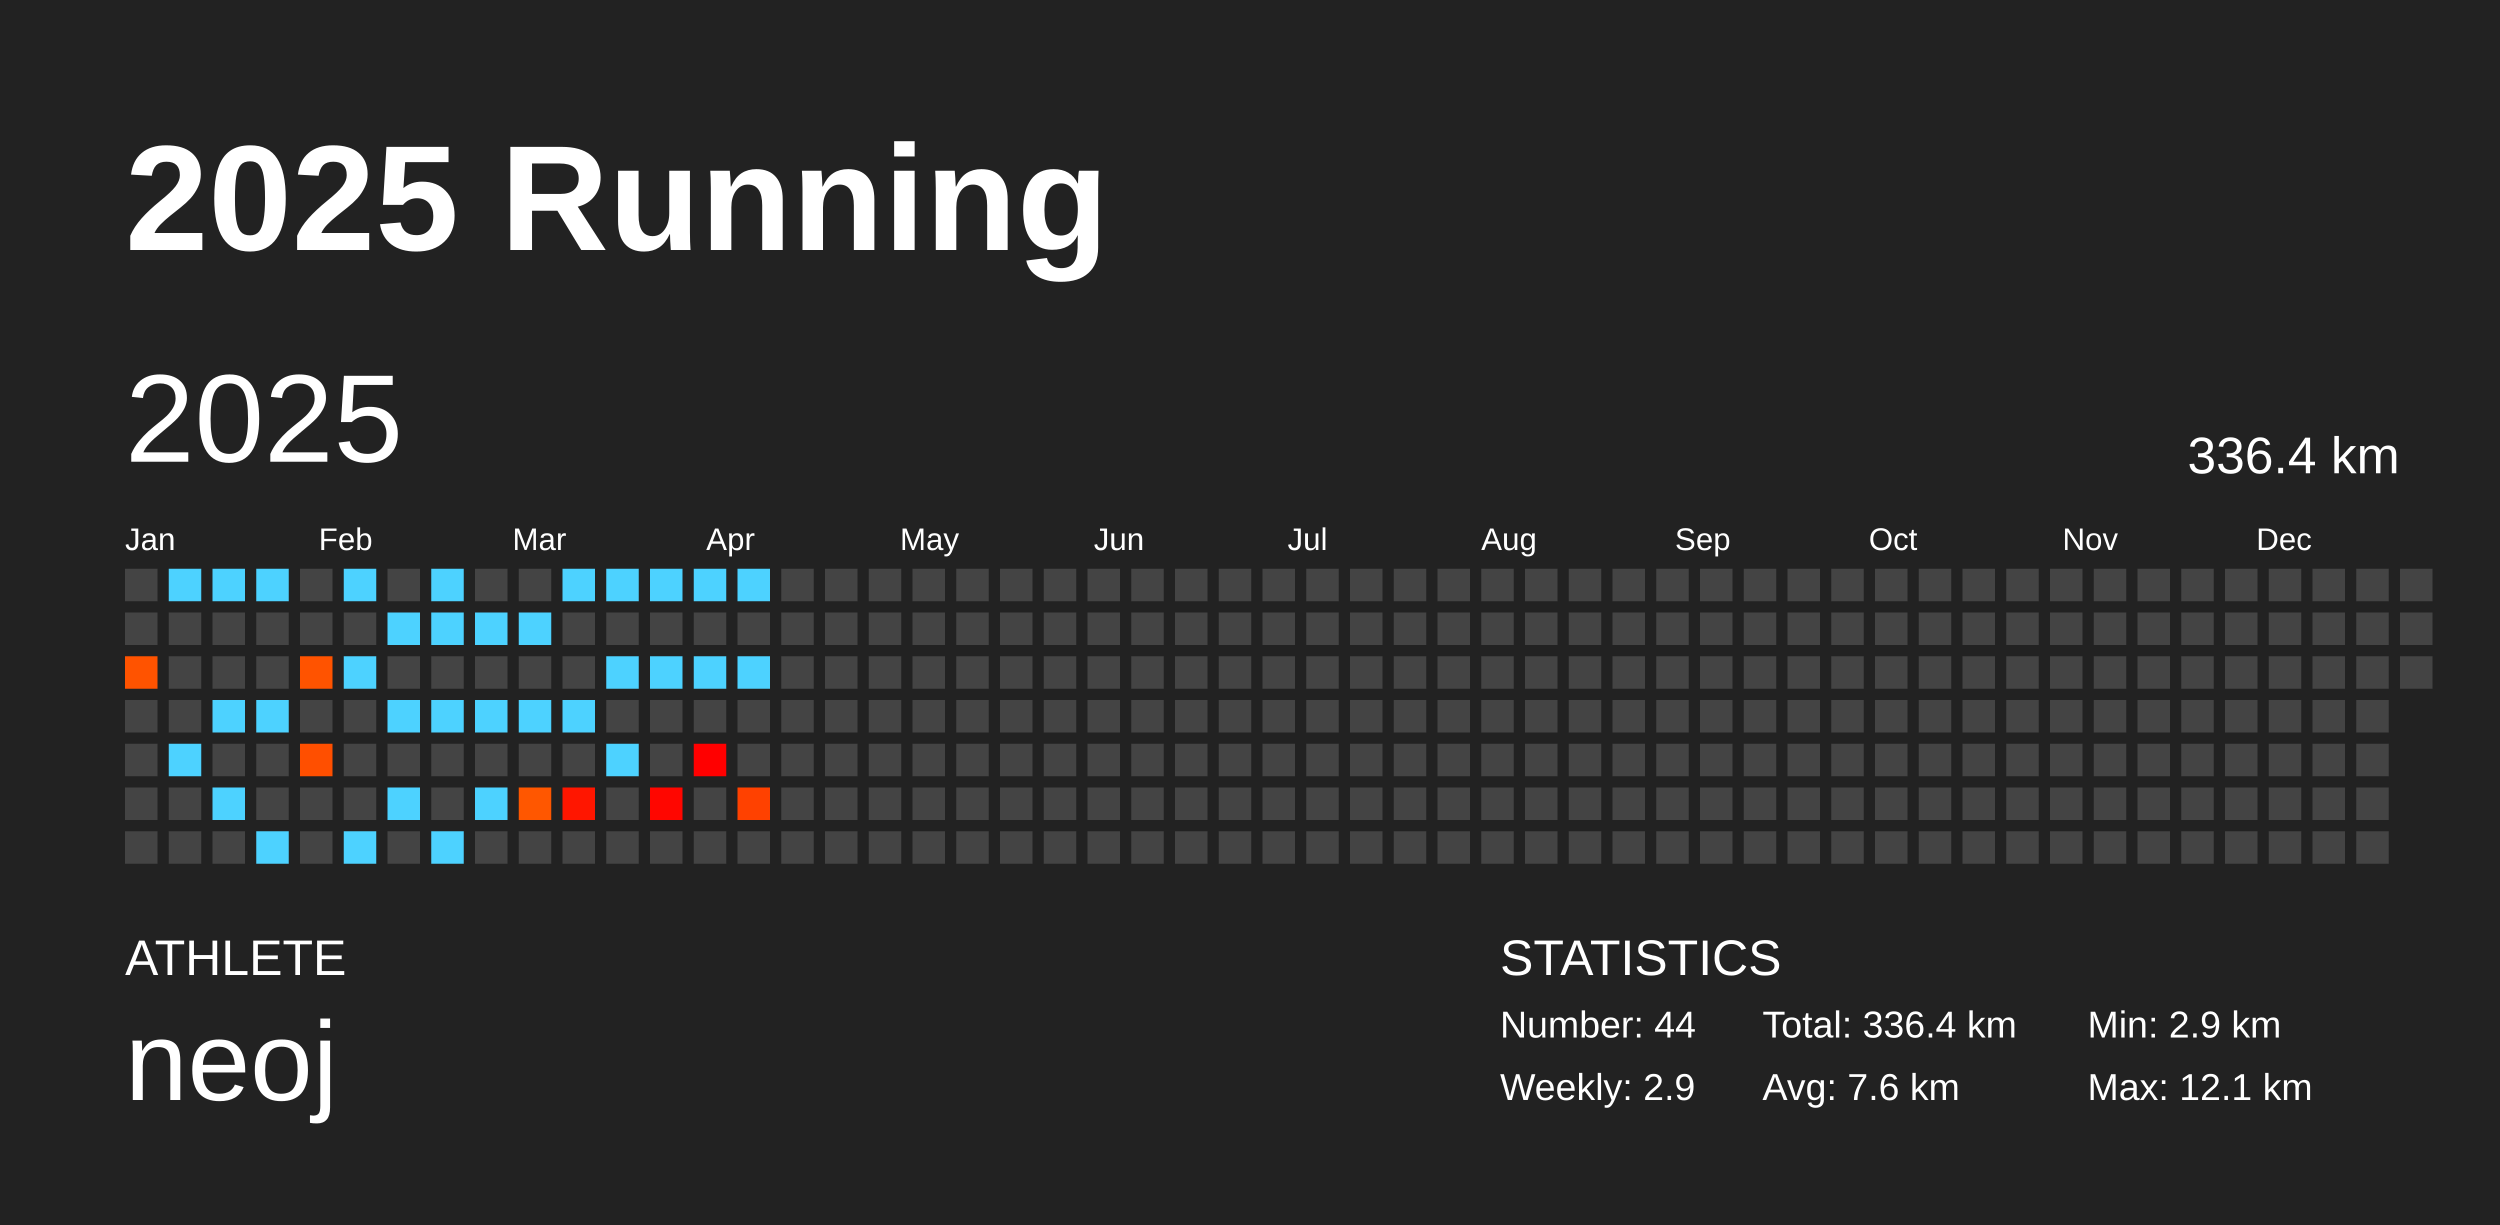
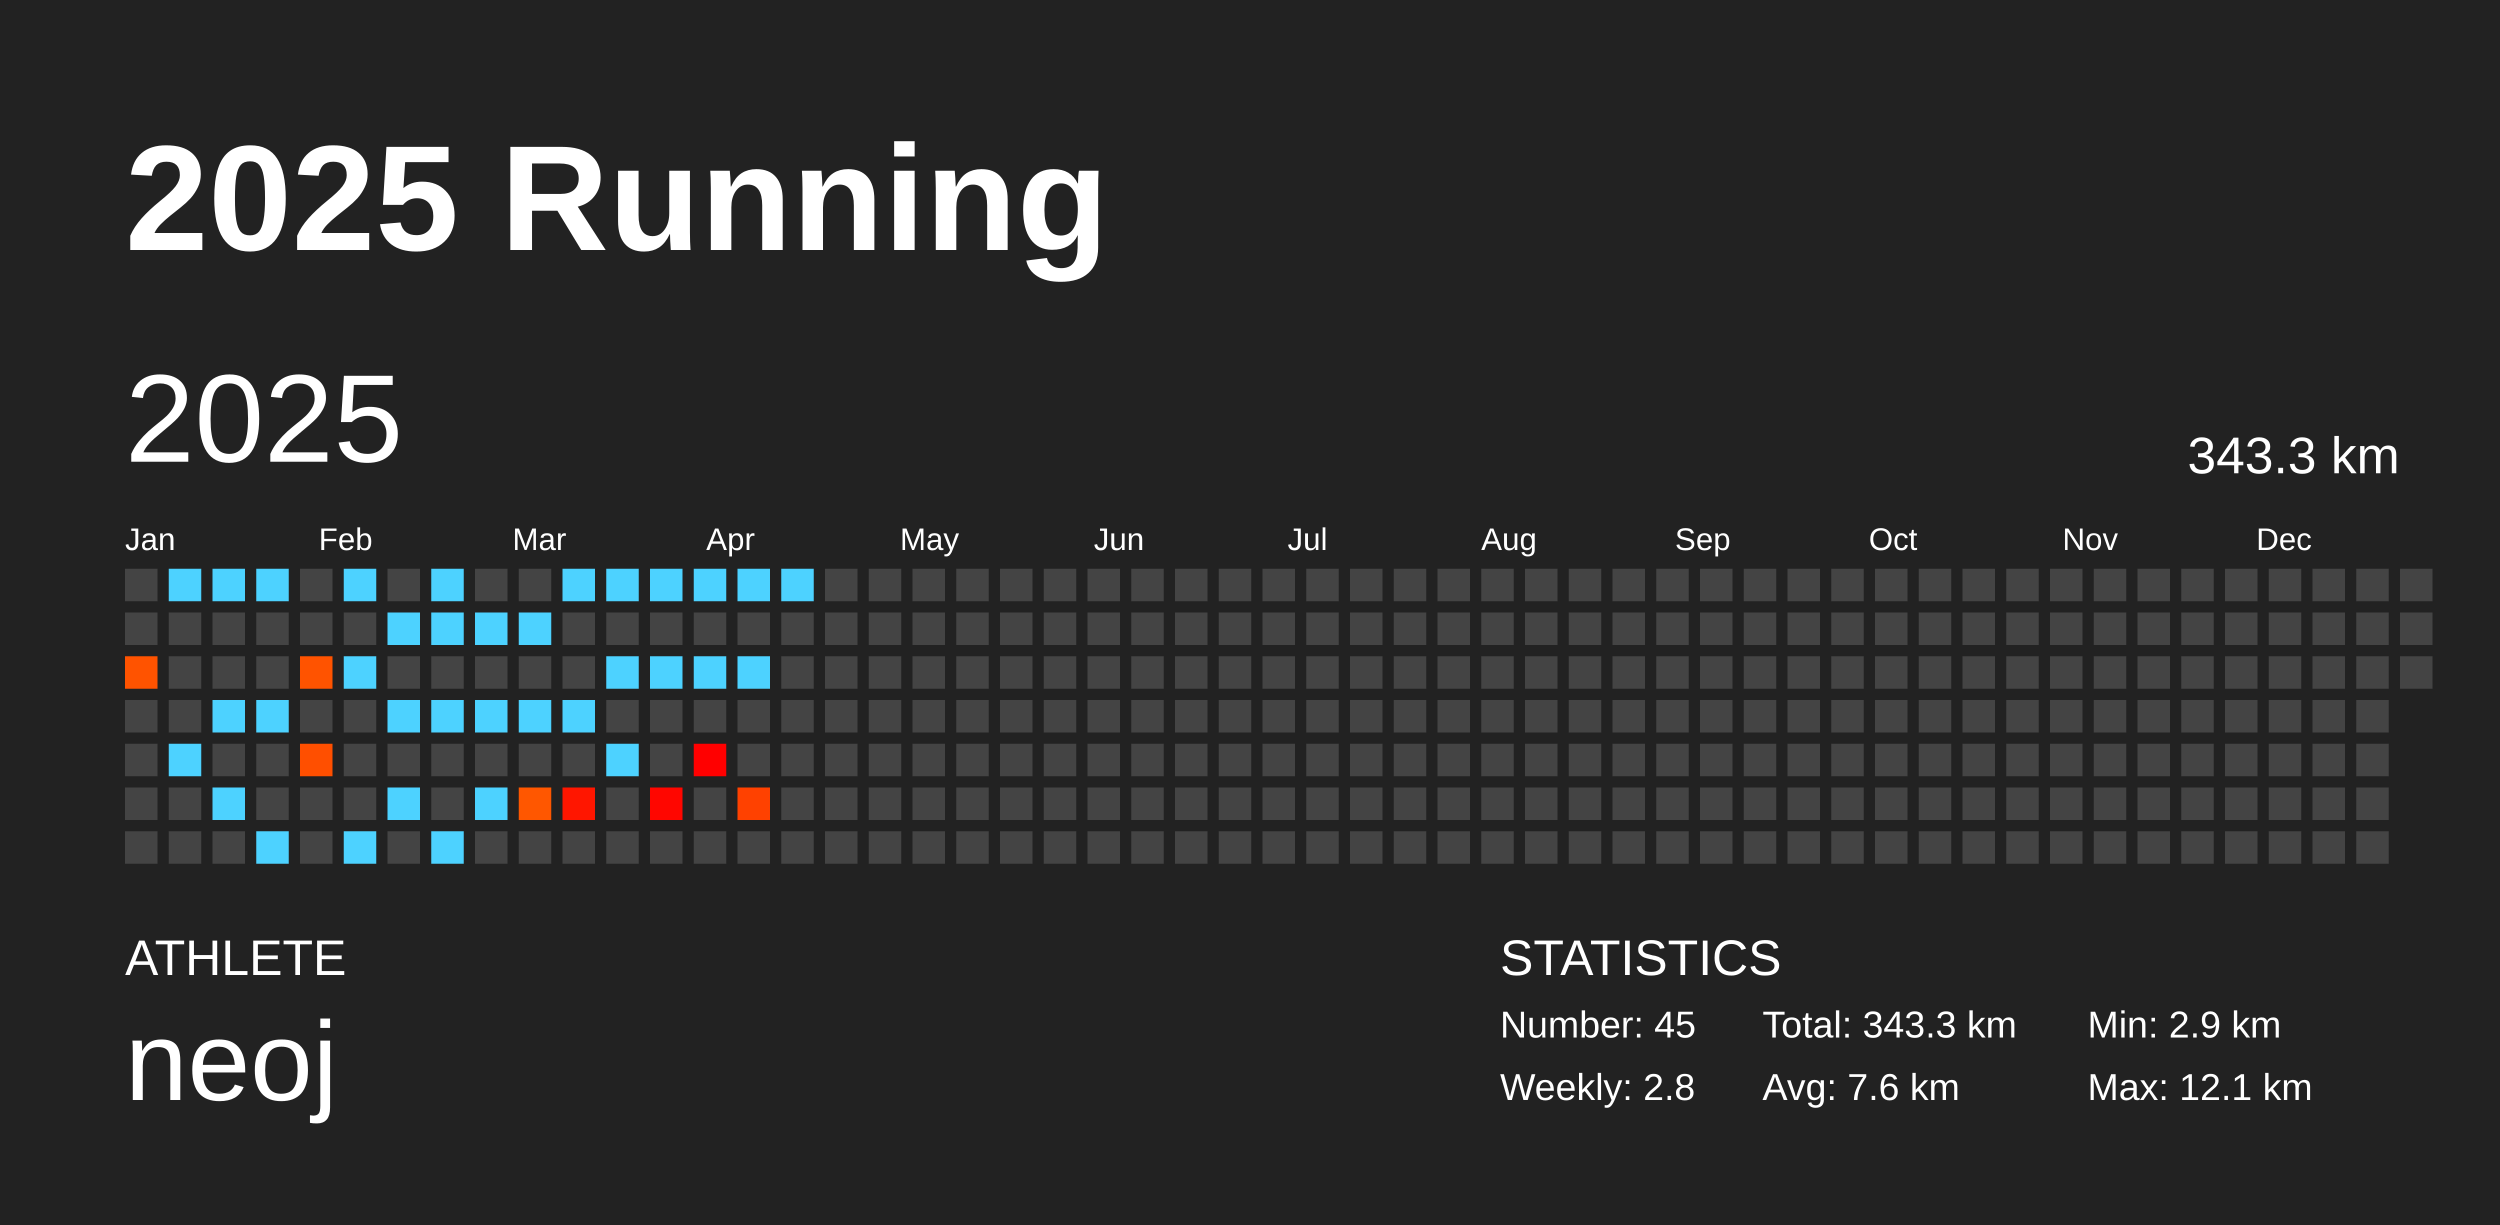
<svg xmlns="http://www.w3.org/2000/svg" baseProfile="full" height="98mm" version="1.1" viewBox="0,0,200,98" width="200mm">
  <defs />
  <rect fill="#222222" height="98" width="200" x="0" y="0" />
  <text fill="#FFFFFF" style="font-size:12px; font-family:Arial; font-weight:bold;" x="10" y="20">2025 Running</text>
  <text fill="#FFFFFF" style="font-size:4px; font-family:Arial" x="10" y="78">ATHLETE</text>
  <text fill="#FFFFFF" style="font-size:9px; font-family:Arial" x="10" y="88">neoj</text>
  <text fill="#FFFFFF" style="font-size:4px; font-family:Arial" x="120" y="78">STATISTICS</text>
-   <text fill="#FFFFFF" style="font-size:3px; font-family:Arial" x="120" y="83">Number: 44</text>
-   <text fill="#FFFFFF" style="font-size:3px; font-family:Arial" x="120" y="88">Weekly: 2.9</text>
-   <text fill="#FFFFFF" style="font-size:3px; font-family:Arial" x="141" y="83">Total: 336.4 km</text>
+   <text fill="#FFFFFF" style="font-size:3px; font-family:Arial" x="120" y="83">Number: 45</text>
+   <text fill="#FFFFFF" style="font-size:3px; font-family:Arial" x="120" y="88">Weekly: 2.8</text>
+   <text fill="#FFFFFF" style="font-size:3px; font-family:Arial" x="141" y="83">Total: 343.3 km</text>
  <text fill="#FFFFFF" style="font-size:3px; font-family:Arial" x="141" y="88">Avg: 7.6 km</text>
  <text fill="#FFFFFF" style="font-size:3px; font-family:Arial" x="167" y="83">Min: 2.9 km</text>
  <text fill="#FFFFFF" style="font-size:3px; font-family:Arial" x="167" y="88">Max: 12.1 km</text>
  <text dominant-baseline="hanging" fill="#FFFFFF" style="font-size:10.0px; font-family:Arial;" x="10" y="30">2025</text>
-   <text dominant-baseline="hanging" fill="#FFFFFF" style="font-size:4.125px; font-family:Arial;" x="175" y="35">336.4 km</text>
+   <text dominant-baseline="hanging" fill="#FFFFFF" style="font-size:4.125px; font-family:Arial;" x="175" y="35">343.3 km</text>
  <text fill="#FFFFFF" style="font-size:2.5px; font-family:Arial" x="10.0" y="44">Jan</text>
  <text fill="#FFFFFF" style="font-size:2.5px; font-family:Arial" x="25.5" y="44">Feb</text>
  <text fill="#FFFFFF" style="font-size:2.5px; font-family:Arial" x="41.0" y="44">Mar</text>
  <text fill="#FFFFFF" style="font-size:2.5px; font-family:Arial" x="56.5" y="44">Apr</text>
  <text fill="#FFFFFF" style="font-size:2.5px; font-family:Arial" x="72.0" y="44">May</text>
  <text fill="#FFFFFF" style="font-size:2.5px; font-family:Arial" x="87.5" y="44">Jun</text>
  <text fill="#FFFFFF" style="font-size:2.5px; font-family:Arial" x="103.0" y="44">Jul</text>
  <text fill="#FFFFFF" style="font-size:2.5px; font-family:Arial" x="118.5" y="44">Aug</text>
  <text fill="#FFFFFF" style="font-size:2.5px; font-family:Arial" x="134.0" y="44">Sep</text>
  <text fill="#FFFFFF" style="font-size:2.5px; font-family:Arial" x="149.5" y="44">Oct</text>
  <text fill="#FFFFFF" style="font-size:2.5px; font-family:Arial" x="165.0" y="44">Nov</text>
  <text fill="#FFFFFF" style="font-size:2.5px; font-family:Arial" x="180.5" y="44">Dec</text>
  <rect fill="#444444" height="2.6" width="2.6" x="10.0" y="45.5" />
  <rect fill="#444444" height="2.6" width="2.6" x="10.0" y="49.0" />
  <rect fill="#ff5300" height="2.6" width="2.6" x="10.0" y="52.5" />
  <rect fill="#444444" height="2.6" width="2.6" x="10.0" y="56.0" />
  <rect fill="#444444" height="2.6" width="2.6" x="10.0" y="59.5" />
  <rect fill="#444444" height="2.6" width="2.6" x="10.0" y="63.0" />
  <rect fill="#444444" height="2.6" width="2.6" x="10.0" y="66.5" />
  <rect fill="#4dd2ff" height="2.6" width="2.6" x="13.5" y="45.5" />
  <rect fill="#444444" height="2.6" width="2.6" x="13.5" y="49.0" />
  <rect fill="#444444" height="2.6" width="2.6" x="13.5" y="52.5" />
  <rect fill="#444444" height="2.6" width="2.6" x="13.5" y="56.0" />
  <rect fill="#4dd2ff" height="2.6" width="2.6" x="13.5" y="59.5" />
  <rect fill="#444444" height="2.6" width="2.6" x="13.5" y="63.0" />
  <rect fill="#444444" height="2.6" width="2.6" x="13.5" y="66.5" />
  <rect fill="#4dd2ff" height="2.6" width="2.6" x="17.0" y="45.5" />
  <rect fill="#444444" height="2.6" width="2.6" x="17.0" y="49.0" />
  <rect fill="#444444" height="2.6" width="2.6" x="17.0" y="52.5" />
  <rect fill="#4dd2ff" height="2.6" width="2.6" x="17.0" y="56.0" />
  <rect fill="#444444" height="2.6" width="2.6" x="17.0" y="59.5" />
  <rect fill="#4dd2ff" height="2.6" width="2.6" x="17.0" y="63.0" />
  <rect fill="#444444" height="2.6" width="2.6" x="17.0" y="66.5" />
  <rect fill="#4dd2ff" height="2.6" width="2.6" x="20.5" y="45.5" />
  <rect fill="#444444" height="2.6" width="2.6" x="20.5" y="49.0" />
  <rect fill="#444444" height="2.6" width="2.6" x="20.5" y="52.5" />
  <rect fill="#4dd2ff" height="2.6" width="2.6" x="20.5" y="56.0" />
  <rect fill="#444444" height="2.6" width="2.6" x="20.5" y="59.5" />
  <rect fill="#444444" height="2.6" width="2.6" x="20.5" y="63.0" />
  <rect fill="#4dd2ff" height="2.6" width="2.6" x="20.5" y="66.5" />
  <rect fill="#444444" height="2.6" width="2.6" x="24.0" y="45.5" />
  <rect fill="#444444" height="2.6" width="2.6" x="24.0" y="49.0" />
  <rect fill="#ff5300" height="2.6" width="2.6" x="24.0" y="52.5" />
  <rect fill="#444444" height="2.6" width="2.6" x="24.0" y="56.0" />
  <rect fill="#ff4f00" height="2.6" width="2.6" x="24.0" y="59.5" />
  <rect fill="#444444" height="2.6" width="2.6" x="24.0" y="63.0" />
  <rect fill="#444444" height="2.6" width="2.6" x="24.0" y="66.5" />
  <rect fill="#4dd2ff" height="2.6" width="2.6" x="27.5" y="45.5" />
  <rect fill="#444444" height="2.6" width="2.6" x="27.5" y="49.0" />
  <rect fill="#4dd2ff" height="2.6" width="2.6" x="27.5" y="52.5" />
  <rect fill="#444444" height="2.6" width="2.6" x="27.5" y="56.0" />
  <rect fill="#444444" height="2.6" width="2.6" x="27.5" y="59.5" />
  <rect fill="#444444" height="2.6" width="2.6" x="27.5" y="63.0" />
  <rect fill="#4dd2ff" height="2.6" width="2.6" x="27.5" y="66.5" />
  <rect fill="#444444" height="2.6" width="2.6" x="31.0" y="45.5" />
  <rect fill="#4dd2ff" height="2.6" width="2.6" x="31.0" y="49.0" />
  <rect fill="#444444" height="2.6" width="2.6" x="31.0" y="52.5" />
  <rect fill="#4dd2ff" height="2.6" width="2.6" x="31.0" y="56.0" />
  <rect fill="#444444" height="2.6" width="2.6" x="31.0" y="59.5" />
  <rect fill="#4dd2ff" height="2.6" width="2.6" x="31.0" y="63.0" />
  <rect fill="#444444" height="2.6" width="2.6" x="31.0" y="66.5" />
  <rect fill="#4dd2ff" height="2.6" width="2.6" x="34.5" y="45.5" />
  <rect fill="#4dd2ff" height="2.6" width="2.6" x="34.5" y="49.0" />
  <rect fill="#444444" height="2.6" width="2.6" x="34.5" y="52.5" />
  <rect fill="#4dd2ff" height="2.6" width="2.6" x="34.5" y="56.0" />
  <rect fill="#444444" height="2.6" width="2.6" x="34.5" y="59.5" />
  <rect fill="#444444" height="2.6" width="2.6" x="34.5" y="63.0" />
  <rect fill="#4dd2ff" height="2.6" width="2.6" x="34.5" y="66.5" />
  <rect fill="#444444" height="2.6" width="2.6" x="38.0" y="45.5" />
  <rect fill="#4dd2ff" height="2.6" width="2.6" x="38.0" y="49.0" />
  <rect fill="#444444" height="2.6" width="2.6" x="38.0" y="52.5" />
  <rect fill="#4dd2ff" height="2.6" width="2.6" x="38.0" y="56.0" />
  <rect fill="#444444" height="2.6" width="2.6" x="38.0" y="59.5" />
  <rect fill="#4dd2ff" height="2.6" width="2.6" x="38.0" y="63.0" />
  <rect fill="#444444" height="2.6" width="2.6" x="38.0" y="66.5" />
  <rect fill="#444444" height="2.6" width="2.6" x="41.5" y="45.5" />
  <rect fill="#4dd2ff" height="2.6" width="2.6" x="41.5" y="49.0" />
  <rect fill="#444444" height="2.6" width="2.6" x="41.5" y="52.5" />
  <rect fill="#4dd2ff" height="2.6" width="2.6" x="41.5" y="56.0" />
  <rect fill="#444444" height="2.6" width="2.6" x="41.5" y="59.5" />
  <rect fill="#ff5700" height="2.6" width="2.6" x="41.5" y="63.0" />
  <rect fill="#444444" height="2.6" width="2.6" x="41.5" y="66.5" />
  <rect fill="#4dd2ff" height="2.6" width="2.6" x="45.0" y="45.5" />
  <rect fill="#444444" height="2.6" width="2.6" x="45.0" y="49.0" />
  <rect fill="#444444" height="2.6" width="2.6" x="45.0" y="52.5" />
  <rect fill="#4dd2ff" height="2.6" width="2.6" x="45.0" y="56.0" />
  <rect fill="#444444" height="2.6" width="2.6" x="45.0" y="59.5" />
  <rect fill="#ff1600" height="2.6" width="2.6" x="45.0" y="63.0" />
  <rect fill="#444444" height="2.6" width="2.6" x="45.0" y="66.5" />
  <rect fill="#4dd2ff" height="2.6" width="2.6" x="48.5" y="45.5" />
  <rect fill="#444444" height="2.6" width="2.6" x="48.5" y="49.0" />
  <rect fill="#4dd2ff" height="2.6" width="2.6" x="48.5" y="52.5" />
  <rect fill="#444444" height="2.6" width="2.6" x="48.5" y="56.0" />
  <rect fill="#4dd2ff" height="2.6" width="2.6" x="48.5" y="59.5" />
  <rect fill="#444444" height="2.6" width="2.6" x="48.5" y="63.0" />
  <rect fill="#444444" height="2.6" width="2.6" x="48.5" y="66.5" />
  <rect fill="#4dd2ff" height="2.6" width="2.6" x="52.0" y="45.5" />
  <rect fill="#444444" height="2.6" width="2.6" x="52.0" y="49.0" />
  <rect fill="#4dd2ff" height="2.6" width="2.6" x="52.0" y="52.5" />
  <rect fill="#444444" height="2.6" width="2.6" x="52.0" y="56.0" />
  <rect fill="#444444" height="2.6" width="2.6" x="52.0" y="59.5" />
  <rect fill="#ff0600" height="2.6" width="2.6" x="52.0" y="63.0" />
  <rect fill="#444444" height="2.6" width="2.6" x="52.0" y="66.5" />
  <rect fill="#4dd2ff" height="2.6" width="2.6" x="55.5" y="45.5" />
  <rect fill="#444444" height="2.6" width="2.6" x="55.5" y="49.0" />
  <rect fill="#4dd2ff" height="2.6" width="2.6" x="55.5" y="52.5" />
  <rect fill="#444444" height="2.6" width="2.6" x="55.5" y="56.0" />
  <rect fill="#ff0000" height="2.6" width="2.6" x="55.5" y="59.5" />
  <rect fill="#444444" height="2.6" width="2.6" x="55.5" y="63.0" />
  <rect fill="#444444" height="2.6" width="2.6" x="55.5" y="66.5" />
  <rect fill="#4dd2ff" height="2.6" width="2.6" x="59.0" y="45.5" />
  <rect fill="#444444" height="2.6" width="2.6" x="59.0" y="49.0" />
  <rect fill="#4dd2ff" height="2.6" width="2.6" x="59.0" y="52.5" />
  <rect fill="#444444" height="2.6" width="2.6" x="59.0" y="56.0" />
  <rect fill="#444444" height="2.6" width="2.6" x="59.0" y="59.5" />
  <rect fill="#ff4100" height="2.6" width="2.6" x="59.0" y="63.0" />
  <rect fill="#444444" height="2.6" width="2.6" x="59.0" y="66.5" />
-   <rect fill="#444444" height="2.6" width="2.6" x="62.5" y="45.5" />
+   <rect fill="#4dd2ff" height="2.6" width="2.6" x="62.5" y="45.5" />
  <rect fill="#444444" height="2.6" width="2.6" x="62.5" y="49.0" />
  <rect fill="#444444" height="2.6" width="2.6" x="62.5" y="52.5" />
  <rect fill="#444444" height="2.6" width="2.6" x="62.5" y="56.0" />
  <rect fill="#444444" height="2.6" width="2.6" x="62.5" y="59.5" />
  <rect fill="#444444" height="2.6" width="2.6" x="62.5" y="63.0" />
  <rect fill="#444444" height="2.6" width="2.6" x="62.5" y="66.5" />
  <rect fill="#444444" height="2.6" width="2.6" x="66.0" y="45.5" />
  <rect fill="#444444" height="2.6" width="2.6" x="66.0" y="49.0" />
  <rect fill="#444444" height="2.6" width="2.6" x="66.0" y="52.5" />
  <rect fill="#444444" height="2.6" width="2.6" x="66.0" y="56.0" />
  <rect fill="#444444" height="2.6" width="2.6" x="66.0" y="59.5" />
  <rect fill="#444444" height="2.6" width="2.6" x="66.0" y="63.0" />
  <rect fill="#444444" height="2.6" width="2.6" x="66.0" y="66.5" />
  <rect fill="#444444" height="2.6" width="2.6" x="69.5" y="45.5" />
  <rect fill="#444444" height="2.6" width="2.6" x="69.5" y="49.0" />
  <rect fill="#444444" height="2.6" width="2.6" x="69.5" y="52.5" />
  <rect fill="#444444" height="2.6" width="2.6" x="69.5" y="56.0" />
  <rect fill="#444444" height="2.6" width="2.6" x="69.5" y="59.5" />
  <rect fill="#444444" height="2.6" width="2.6" x="69.5" y="63.0" />
  <rect fill="#444444" height="2.6" width="2.6" x="69.5" y="66.5" />
  <rect fill="#444444" height="2.6" width="2.6" x="73.0" y="45.5" />
  <rect fill="#444444" height="2.6" width="2.6" x="73.0" y="49.0" />
  <rect fill="#444444" height="2.6" width="2.6" x="73.0" y="52.5" />
  <rect fill="#444444" height="2.6" width="2.6" x="73.0" y="56.0" />
  <rect fill="#444444" height="2.6" width="2.6" x="73.0" y="59.5" />
  <rect fill="#444444" height="2.6" width="2.6" x="73.0" y="63.0" />
  <rect fill="#444444" height="2.6" width="2.6" x="73.0" y="66.5" />
  <rect fill="#444444" height="2.6" width="2.6" x="76.5" y="45.5" />
  <rect fill="#444444" height="2.6" width="2.6" x="76.5" y="49.0" />
  <rect fill="#444444" height="2.6" width="2.6" x="76.5" y="52.5" />
  <rect fill="#444444" height="2.6" width="2.6" x="76.5" y="56.0" />
  <rect fill="#444444" height="2.6" width="2.6" x="76.5" y="59.5" />
  <rect fill="#444444" height="2.6" width="2.6" x="76.5" y="63.0" />
  <rect fill="#444444" height="2.6" width="2.6" x="76.5" y="66.5" />
  <rect fill="#444444" height="2.6" width="2.6" x="80.0" y="45.5" />
  <rect fill="#444444" height="2.6" width="2.6" x="80.0" y="49.0" />
  <rect fill="#444444" height="2.6" width="2.6" x="80.0" y="52.5" />
  <rect fill="#444444" height="2.6" width="2.6" x="80.0" y="56.0" />
  <rect fill="#444444" height="2.6" width="2.6" x="80.0" y="59.5" />
  <rect fill="#444444" height="2.6" width="2.6" x="80.0" y="63.0" />
  <rect fill="#444444" height="2.6" width="2.6" x="80.0" y="66.5" />
  <rect fill="#444444" height="2.6" width="2.6" x="83.5" y="45.5" />
  <rect fill="#444444" height="2.6" width="2.6" x="83.5" y="49.0" />
  <rect fill="#444444" height="2.6" width="2.6" x="83.5" y="52.5" />
  <rect fill="#444444" height="2.6" width="2.6" x="83.5" y="56.0" />
  <rect fill="#444444" height="2.6" width="2.6" x="83.5" y="59.5" />
  <rect fill="#444444" height="2.6" width="2.6" x="83.5" y="63.0" />
  <rect fill="#444444" height="2.6" width="2.6" x="83.5" y="66.5" />
  <rect fill="#444444" height="2.6" width="2.6" x="87.0" y="45.5" />
  <rect fill="#444444" height="2.6" width="2.6" x="87.0" y="49.0" />
  <rect fill="#444444" height="2.6" width="2.6" x="87.0" y="52.5" />
  <rect fill="#444444" height="2.6" width="2.6" x="87.0" y="56.0" />
  <rect fill="#444444" height="2.6" width="2.6" x="87.0" y="59.5" />
  <rect fill="#444444" height="2.6" width="2.6" x="87.0" y="63.0" />
  <rect fill="#444444" height="2.6" width="2.6" x="87.0" y="66.5" />
  <rect fill="#444444" height="2.6" width="2.6" x="90.5" y="45.5" />
  <rect fill="#444444" height="2.6" width="2.6" x="90.5" y="49.0" />
  <rect fill="#444444" height="2.6" width="2.6" x="90.5" y="52.5" />
  <rect fill="#444444" height="2.6" width="2.6" x="90.5" y="56.0" />
  <rect fill="#444444" height="2.6" width="2.6" x="90.5" y="59.5" />
  <rect fill="#444444" height="2.6" width="2.6" x="90.5" y="63.0" />
  <rect fill="#444444" height="2.6" width="2.6" x="90.5" y="66.5" />
  <rect fill="#444444" height="2.6" width="2.6" x="94.0" y="45.5" />
  <rect fill="#444444" height="2.6" width="2.6" x="94.0" y="49.0" />
  <rect fill="#444444" height="2.6" width="2.6" x="94.0" y="52.5" />
  <rect fill="#444444" height="2.6" width="2.6" x="94.0" y="56.0" />
  <rect fill="#444444" height="2.6" width="2.6" x="94.0" y="59.5" />
  <rect fill="#444444" height="2.6" width="2.6" x="94.0" y="63.0" />
  <rect fill="#444444" height="2.6" width="2.6" x="94.0" y="66.5" />
  <rect fill="#444444" height="2.6" width="2.6" x="97.5" y="45.5" />
  <rect fill="#444444" height="2.6" width="2.6" x="97.5" y="49.0" />
  <rect fill="#444444" height="2.6" width="2.6" x="97.5" y="52.5" />
  <rect fill="#444444" height="2.6" width="2.6" x="97.5" y="56.0" />
  <rect fill="#444444" height="2.6" width="2.6" x="97.5" y="59.5" />
  <rect fill="#444444" height="2.6" width="2.6" x="97.5" y="63.0" />
  <rect fill="#444444" height="2.6" width="2.6" x="97.5" y="66.5" />
  <rect fill="#444444" height="2.6" width="2.6" x="101.0" y="45.5" />
  <rect fill="#444444" height="2.6" width="2.6" x="101.0" y="49.0" />
  <rect fill="#444444" height="2.6" width="2.6" x="101.0" y="52.5" />
  <rect fill="#444444" height="2.6" width="2.6" x="101.0" y="56.0" />
  <rect fill="#444444" height="2.6" width="2.6" x="101.0" y="59.5" />
  <rect fill="#444444" height="2.6" width="2.6" x="101.0" y="63.0" />
  <rect fill="#444444" height="2.6" width="2.6" x="101.0" y="66.5" />
  <rect fill="#444444" height="2.6" width="2.6" x="104.5" y="45.5" />
  <rect fill="#444444" height="2.6" width="2.6" x="104.5" y="49.0" />
  <rect fill="#444444" height="2.6" width="2.6" x="104.5" y="52.5" />
  <rect fill="#444444" height="2.6" width="2.6" x="104.5" y="56.0" />
  <rect fill="#444444" height="2.6" width="2.6" x="104.5" y="59.5" />
  <rect fill="#444444" height="2.6" width="2.6" x="104.5" y="63.0" />
  <rect fill="#444444" height="2.6" width="2.6" x="104.5" y="66.5" />
  <rect fill="#444444" height="2.6" width="2.6" x="108.0" y="45.5" />
  <rect fill="#444444" height="2.6" width="2.6" x="108.0" y="49.0" />
  <rect fill="#444444" height="2.6" width="2.6" x="108.0" y="52.5" />
  <rect fill="#444444" height="2.6" width="2.6" x="108.0" y="56.0" />
  <rect fill="#444444" height="2.6" width="2.6" x="108.0" y="59.5" />
  <rect fill="#444444" height="2.6" width="2.6" x="108.0" y="63.0" />
  <rect fill="#444444" height="2.6" width="2.6" x="108.0" y="66.5" />
  <rect fill="#444444" height="2.6" width="2.6" x="111.5" y="45.5" />
  <rect fill="#444444" height="2.6" width="2.6" x="111.5" y="49.0" />
  <rect fill="#444444" height="2.6" width="2.6" x="111.5" y="52.5" />
  <rect fill="#444444" height="2.6" width="2.6" x="111.5" y="56.0" />
  <rect fill="#444444" height="2.6" width="2.6" x="111.5" y="59.5" />
  <rect fill="#444444" height="2.6" width="2.6" x="111.5" y="63.0" />
  <rect fill="#444444" height="2.6" width="2.6" x="111.5" y="66.5" />
  <rect fill="#444444" height="2.6" width="2.6" x="115.0" y="45.5" />
  <rect fill="#444444" height="2.6" width="2.6" x="115.0" y="49.0" />
  <rect fill="#444444" height="2.6" width="2.6" x="115.0" y="52.5" />
  <rect fill="#444444" height="2.6" width="2.6" x="115.0" y="56.0" />
  <rect fill="#444444" height="2.6" width="2.6" x="115.0" y="59.5" />
  <rect fill="#444444" height="2.6" width="2.6" x="115.0" y="63.0" />
  <rect fill="#444444" height="2.6" width="2.6" x="115.0" y="66.5" />
  <rect fill="#444444" height="2.6" width="2.6" x="118.5" y="45.5" />
  <rect fill="#444444" height="2.6" width="2.6" x="118.5" y="49.0" />
  <rect fill="#444444" height="2.6" width="2.6" x="118.5" y="52.5" />
  <rect fill="#444444" height="2.6" width="2.6" x="118.5" y="56.0" />
  <rect fill="#444444" height="2.6" width="2.6" x="118.5" y="59.5" />
  <rect fill="#444444" height="2.6" width="2.6" x="118.5" y="63.0" />
  <rect fill="#444444" height="2.6" width="2.6" x="118.5" y="66.5" />
  <rect fill="#444444" height="2.6" width="2.6" x="122.0" y="45.5" />
  <rect fill="#444444" height="2.6" width="2.6" x="122.0" y="49.0" />
  <rect fill="#444444" height="2.6" width="2.6" x="122.0" y="52.5" />
  <rect fill="#444444" height="2.6" width="2.6" x="122.0" y="56.0" />
  <rect fill="#444444" height="2.6" width="2.6" x="122.0" y="59.5" />
  <rect fill="#444444" height="2.6" width="2.6" x="122.0" y="63.0" />
  <rect fill="#444444" height="2.6" width="2.6" x="122.0" y="66.5" />
  <rect fill="#444444" height="2.6" width="2.6" x="125.5" y="45.5" />
  <rect fill="#444444" height="2.6" width="2.6" x="125.5" y="49.0" />
  <rect fill="#444444" height="2.6" width="2.6" x="125.5" y="52.5" />
  <rect fill="#444444" height="2.6" width="2.6" x="125.5" y="56.0" />
  <rect fill="#444444" height="2.6" width="2.6" x="125.5" y="59.5" />
  <rect fill="#444444" height="2.6" width="2.6" x="125.5" y="63.0" />
  <rect fill="#444444" height="2.6" width="2.6" x="125.5" y="66.5" />
  <rect fill="#444444" height="2.6" width="2.6" x="129.0" y="45.5" />
  <rect fill="#444444" height="2.6" width="2.6" x="129.0" y="49.0" />
  <rect fill="#444444" height="2.6" width="2.6" x="129.0" y="52.5" />
  <rect fill="#444444" height="2.6" width="2.6" x="129.0" y="56.0" />
  <rect fill="#444444" height="2.6" width="2.6" x="129.0" y="59.5" />
  <rect fill="#444444" height="2.6" width="2.6" x="129.0" y="63.0" />
  <rect fill="#444444" height="2.6" width="2.6" x="129.0" y="66.5" />
  <rect fill="#444444" height="2.6" width="2.6" x="132.5" y="45.5" />
  <rect fill="#444444" height="2.6" width="2.6" x="132.5" y="49.0" />
  <rect fill="#444444" height="2.6" width="2.6" x="132.5" y="52.5" />
  <rect fill="#444444" height="2.6" width="2.6" x="132.5" y="56.0" />
  <rect fill="#444444" height="2.6" width="2.6" x="132.5" y="59.5" />
  <rect fill="#444444" height="2.6" width="2.6" x="132.5" y="63.0" />
  <rect fill="#444444" height="2.6" width="2.6" x="132.5" y="66.5" />
  <rect fill="#444444" height="2.6" width="2.6" x="136.0" y="45.5" />
  <rect fill="#444444" height="2.6" width="2.6" x="136.0" y="49.0" />
  <rect fill="#444444" height="2.6" width="2.6" x="136.0" y="52.5" />
  <rect fill="#444444" height="2.6" width="2.6" x="136.0" y="56.0" />
  <rect fill="#444444" height="2.6" width="2.6" x="136.0" y="59.5" />
  <rect fill="#444444" height="2.6" width="2.6" x="136.0" y="63.0" />
  <rect fill="#444444" height="2.6" width="2.6" x="136.0" y="66.5" />
  <rect fill="#444444" height="2.6" width="2.6" x="139.5" y="45.5" />
  <rect fill="#444444" height="2.6" width="2.6" x="139.5" y="49.0" />
  <rect fill="#444444" height="2.6" width="2.6" x="139.5" y="52.5" />
  <rect fill="#444444" height="2.6" width="2.6" x="139.5" y="56.0" />
  <rect fill="#444444" height="2.6" width="2.6" x="139.5" y="59.5" />
  <rect fill="#444444" height="2.6" width="2.6" x="139.5" y="63.0" />
  <rect fill="#444444" height="2.6" width="2.6" x="139.5" y="66.5" />
  <rect fill="#444444" height="2.6" width="2.6" x="143.0" y="45.5" />
  <rect fill="#444444" height="2.6" width="2.6" x="143.0" y="49.0" />
  <rect fill="#444444" height="2.6" width="2.6" x="143.0" y="52.5" />
  <rect fill="#444444" height="2.6" width="2.6" x="143.0" y="56.0" />
  <rect fill="#444444" height="2.6" width="2.6" x="143.0" y="59.5" />
  <rect fill="#444444" height="2.6" width="2.6" x="143.0" y="63.0" />
  <rect fill="#444444" height="2.6" width="2.6" x="143.0" y="66.5" />
  <rect fill="#444444" height="2.6" width="2.6" x="146.5" y="45.5" />
  <rect fill="#444444" height="2.6" width="2.6" x="146.5" y="49.0" />
  <rect fill="#444444" height="2.6" width="2.6" x="146.5" y="52.5" />
  <rect fill="#444444" height="2.6" width="2.6" x="146.5" y="56.0" />
  <rect fill="#444444" height="2.6" width="2.6" x="146.5" y="59.5" />
  <rect fill="#444444" height="2.6" width="2.6" x="146.5" y="63.0" />
  <rect fill="#444444" height="2.6" width="2.6" x="146.5" y="66.5" />
  <rect fill="#444444" height="2.6" width="2.6" x="150.0" y="45.5" />
  <rect fill="#444444" height="2.6" width="2.6" x="150.0" y="49.0" />
  <rect fill="#444444" height="2.6" width="2.6" x="150.0" y="52.5" />
  <rect fill="#444444" height="2.6" width="2.6" x="150.0" y="56.0" />
  <rect fill="#444444" height="2.6" width="2.6" x="150.0" y="59.5" />
  <rect fill="#444444" height="2.6" width="2.6" x="150.0" y="63.0" />
  <rect fill="#444444" height="2.6" width="2.6" x="150.0" y="66.5" />
  <rect fill="#444444" height="2.6" width="2.6" x="153.5" y="45.5" />
  <rect fill="#444444" height="2.6" width="2.6" x="153.5" y="49.0" />
  <rect fill="#444444" height="2.6" width="2.6" x="153.5" y="52.5" />
  <rect fill="#444444" height="2.6" width="2.6" x="153.5" y="56.0" />
  <rect fill="#444444" height="2.6" width="2.6" x="153.5" y="59.5" />
  <rect fill="#444444" height="2.6" width="2.6" x="153.5" y="63.0" />
  <rect fill="#444444" height="2.6" width="2.6" x="153.5" y="66.5" />
  <rect fill="#444444" height="2.6" width="2.6" x="157.0" y="45.5" />
  <rect fill="#444444" height="2.6" width="2.6" x="157.0" y="49.0" />
  <rect fill="#444444" height="2.6" width="2.6" x="157.0" y="52.5" />
  <rect fill="#444444" height="2.6" width="2.6" x="157.0" y="56.0" />
  <rect fill="#444444" height="2.6" width="2.6" x="157.0" y="59.5" />
  <rect fill="#444444" height="2.6" width="2.6" x="157.0" y="63.0" />
  <rect fill="#444444" height="2.6" width="2.6" x="157.0" y="66.5" />
  <rect fill="#444444" height="2.6" width="2.6" x="160.5" y="45.5" />
  <rect fill="#444444" height="2.6" width="2.6" x="160.5" y="49.0" />
  <rect fill="#444444" height="2.6" width="2.6" x="160.5" y="52.5" />
  <rect fill="#444444" height="2.6" width="2.6" x="160.5" y="56.0" />
  <rect fill="#444444" height="2.6" width="2.6" x="160.5" y="59.5" />
  <rect fill="#444444" height="2.6" width="2.6" x="160.5" y="63.0" />
  <rect fill="#444444" height="2.6" width="2.6" x="160.5" y="66.5" />
  <rect fill="#444444" height="2.6" width="2.6" x="164.0" y="45.5" />
  <rect fill="#444444" height="2.6" width="2.6" x="164.0" y="49.0" />
  <rect fill="#444444" height="2.6" width="2.6" x="164.0" y="52.5" />
  <rect fill="#444444" height="2.6" width="2.6" x="164.0" y="56.0" />
  <rect fill="#444444" height="2.6" width="2.6" x="164.0" y="59.5" />
  <rect fill="#444444" height="2.6" width="2.6" x="164.0" y="63.0" />
  <rect fill="#444444" height="2.6" width="2.6" x="164.0" y="66.5" />
  <rect fill="#444444" height="2.6" width="2.6" x="167.5" y="45.5" />
  <rect fill="#444444" height="2.6" width="2.6" x="167.5" y="49.0" />
  <rect fill="#444444" height="2.6" width="2.6" x="167.5" y="52.5" />
  <rect fill="#444444" height="2.6" width="2.6" x="167.5" y="56.0" />
  <rect fill="#444444" height="2.6" width="2.6" x="167.5" y="59.5" />
  <rect fill="#444444" height="2.6" width="2.6" x="167.5" y="63.0" />
  <rect fill="#444444" height="2.6" width="2.6" x="167.5" y="66.5" />
  <rect fill="#444444" height="2.6" width="2.6" x="171.0" y="45.5" />
  <rect fill="#444444" height="2.6" width="2.6" x="171.0" y="49.0" />
  <rect fill="#444444" height="2.6" width="2.6" x="171.0" y="52.5" />
  <rect fill="#444444" height="2.6" width="2.6" x="171.0" y="56.0" />
  <rect fill="#444444" height="2.6" width="2.6" x="171.0" y="59.5" />
  <rect fill="#444444" height="2.6" width="2.6" x="171.0" y="63.0" />
  <rect fill="#444444" height="2.6" width="2.6" x="171.0" y="66.5" />
  <rect fill="#444444" height="2.6" width="2.6" x="174.5" y="45.5" />
  <rect fill="#444444" height="2.6" width="2.6" x="174.5" y="49.0" />
  <rect fill="#444444" height="2.6" width="2.6" x="174.5" y="52.5" />
  <rect fill="#444444" height="2.6" width="2.6" x="174.5" y="56.0" />
  <rect fill="#444444" height="2.6" width="2.6" x="174.5" y="59.5" />
  <rect fill="#444444" height="2.6" width="2.6" x="174.5" y="63.0" />
  <rect fill="#444444" height="2.6" width="2.6" x="174.5" y="66.5" />
  <rect fill="#444444" height="2.6" width="2.6" x="178.0" y="45.5" />
  <rect fill="#444444" height="2.6" width="2.6" x="178.0" y="49.0" />
  <rect fill="#444444" height="2.6" width="2.6" x="178.0" y="52.5" />
  <rect fill="#444444" height="2.6" width="2.6" x="178.0" y="56.0" />
  <rect fill="#444444" height="2.6" width="2.6" x="178.0" y="59.5" />
  <rect fill="#444444" height="2.6" width="2.6" x="178.0" y="63.0" />
  <rect fill="#444444" height="2.6" width="2.6" x="178.0" y="66.5" />
  <rect fill="#444444" height="2.6" width="2.6" x="181.5" y="45.5" />
  <rect fill="#444444" height="2.6" width="2.6" x="181.5" y="49.0" />
  <rect fill="#444444" height="2.6" width="2.6" x="181.5" y="52.5" />
  <rect fill="#444444" height="2.6" width="2.6" x="181.5" y="56.0" />
  <rect fill="#444444" height="2.6" width="2.6" x="181.5" y="59.5" />
  <rect fill="#444444" height="2.6" width="2.6" x="181.5" y="63.0" />
  <rect fill="#444444" height="2.6" width="2.6" x="181.5" y="66.5" />
  <rect fill="#444444" height="2.6" width="2.6" x="185.0" y="45.5" />
  <rect fill="#444444" height="2.6" width="2.6" x="185.0" y="49.0" />
  <rect fill="#444444" height="2.6" width="2.6" x="185.0" y="52.5" />
  <rect fill="#444444" height="2.6" width="2.6" x="185.0" y="56.0" />
  <rect fill="#444444" height="2.6" width="2.6" x="185.0" y="59.5" />
  <rect fill="#444444" height="2.6" width="2.6" x="185.0" y="63.0" />
  <rect fill="#444444" height="2.6" width="2.6" x="185.0" y="66.5" />
  <rect fill="#444444" height="2.6" width="2.6" x="188.5" y="45.5" />
  <rect fill="#444444" height="2.6" width="2.6" x="188.5" y="49.0" />
  <rect fill="#444444" height="2.6" width="2.6" x="188.5" y="52.5" />
  <rect fill="#444444" height="2.6" width="2.6" x="188.5" y="56.0" />
  <rect fill="#444444" height="2.6" width="2.6" x="188.5" y="59.5" />
  <rect fill="#444444" height="2.6" width="2.6" x="188.5" y="63.0" />
  <rect fill="#444444" height="2.6" width="2.6" x="188.5" y="66.5" />
  <rect fill="#444444" height="2.6" width="2.6" x="192.0" y="45.5" />
  <rect fill="#444444" height="2.6" width="2.6" x="192.0" y="49.0" />
  <rect fill="#444444" height="2.6" width="2.6" x="192.0" y="52.5" />
</svg>
